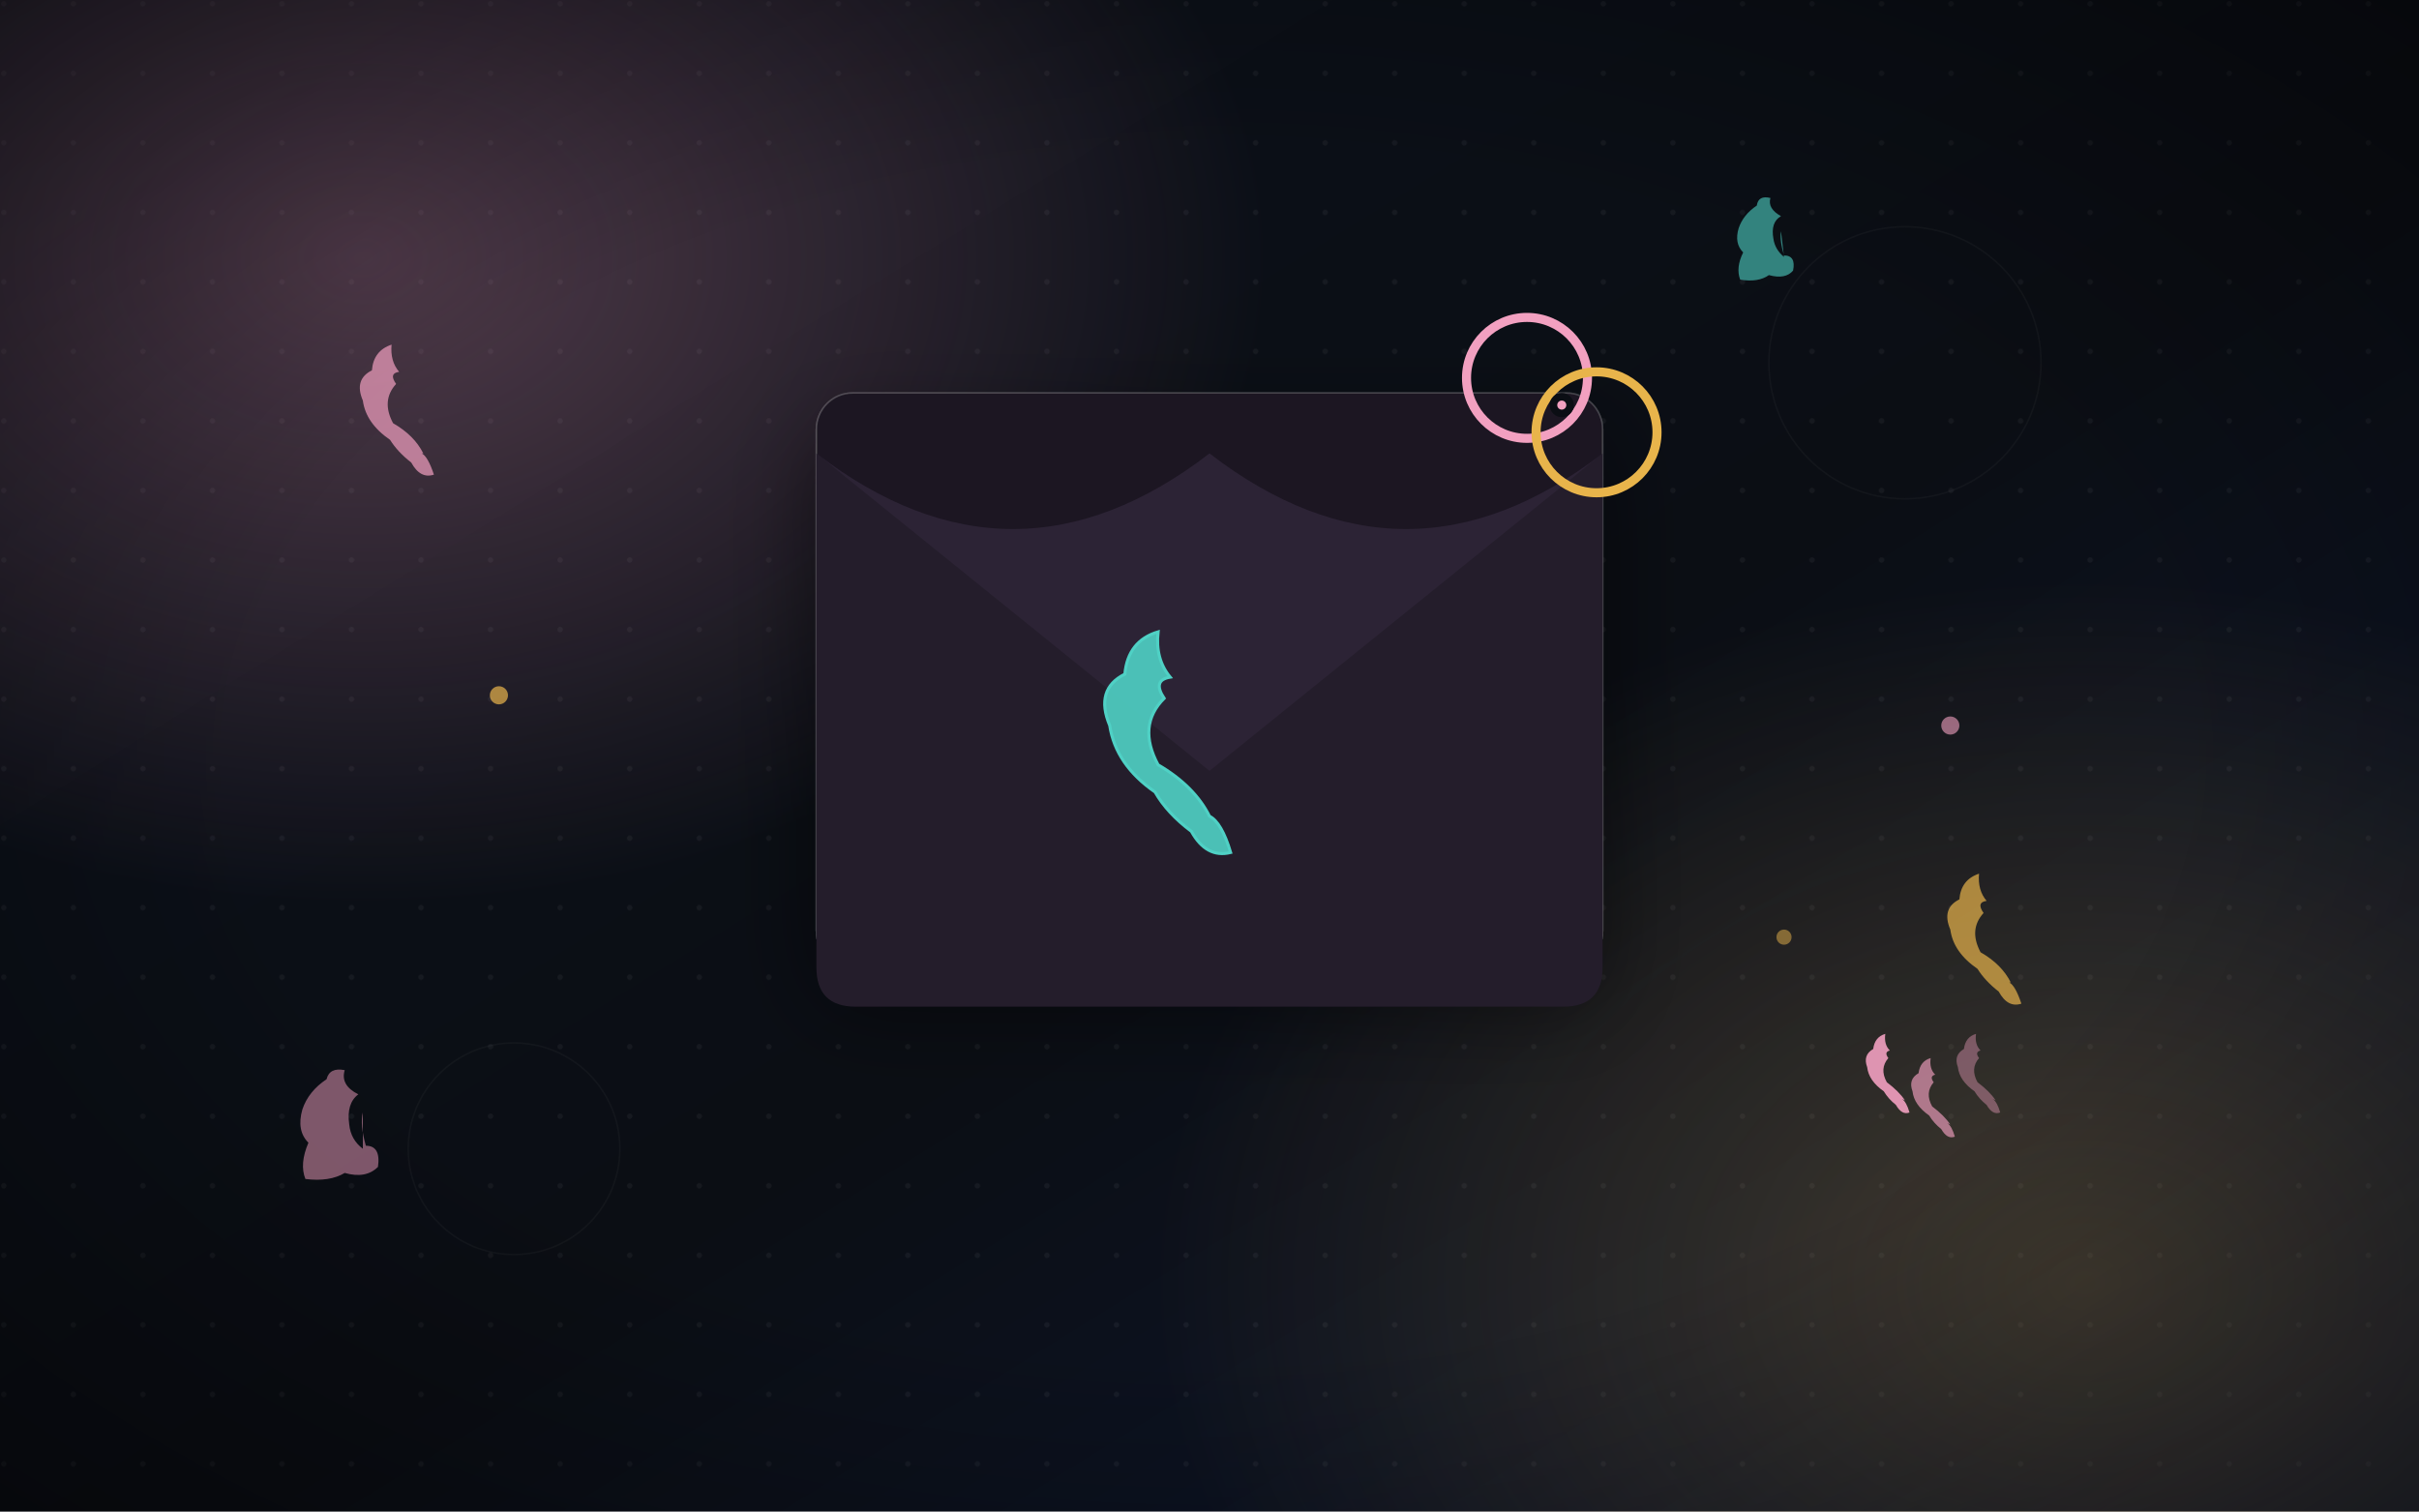
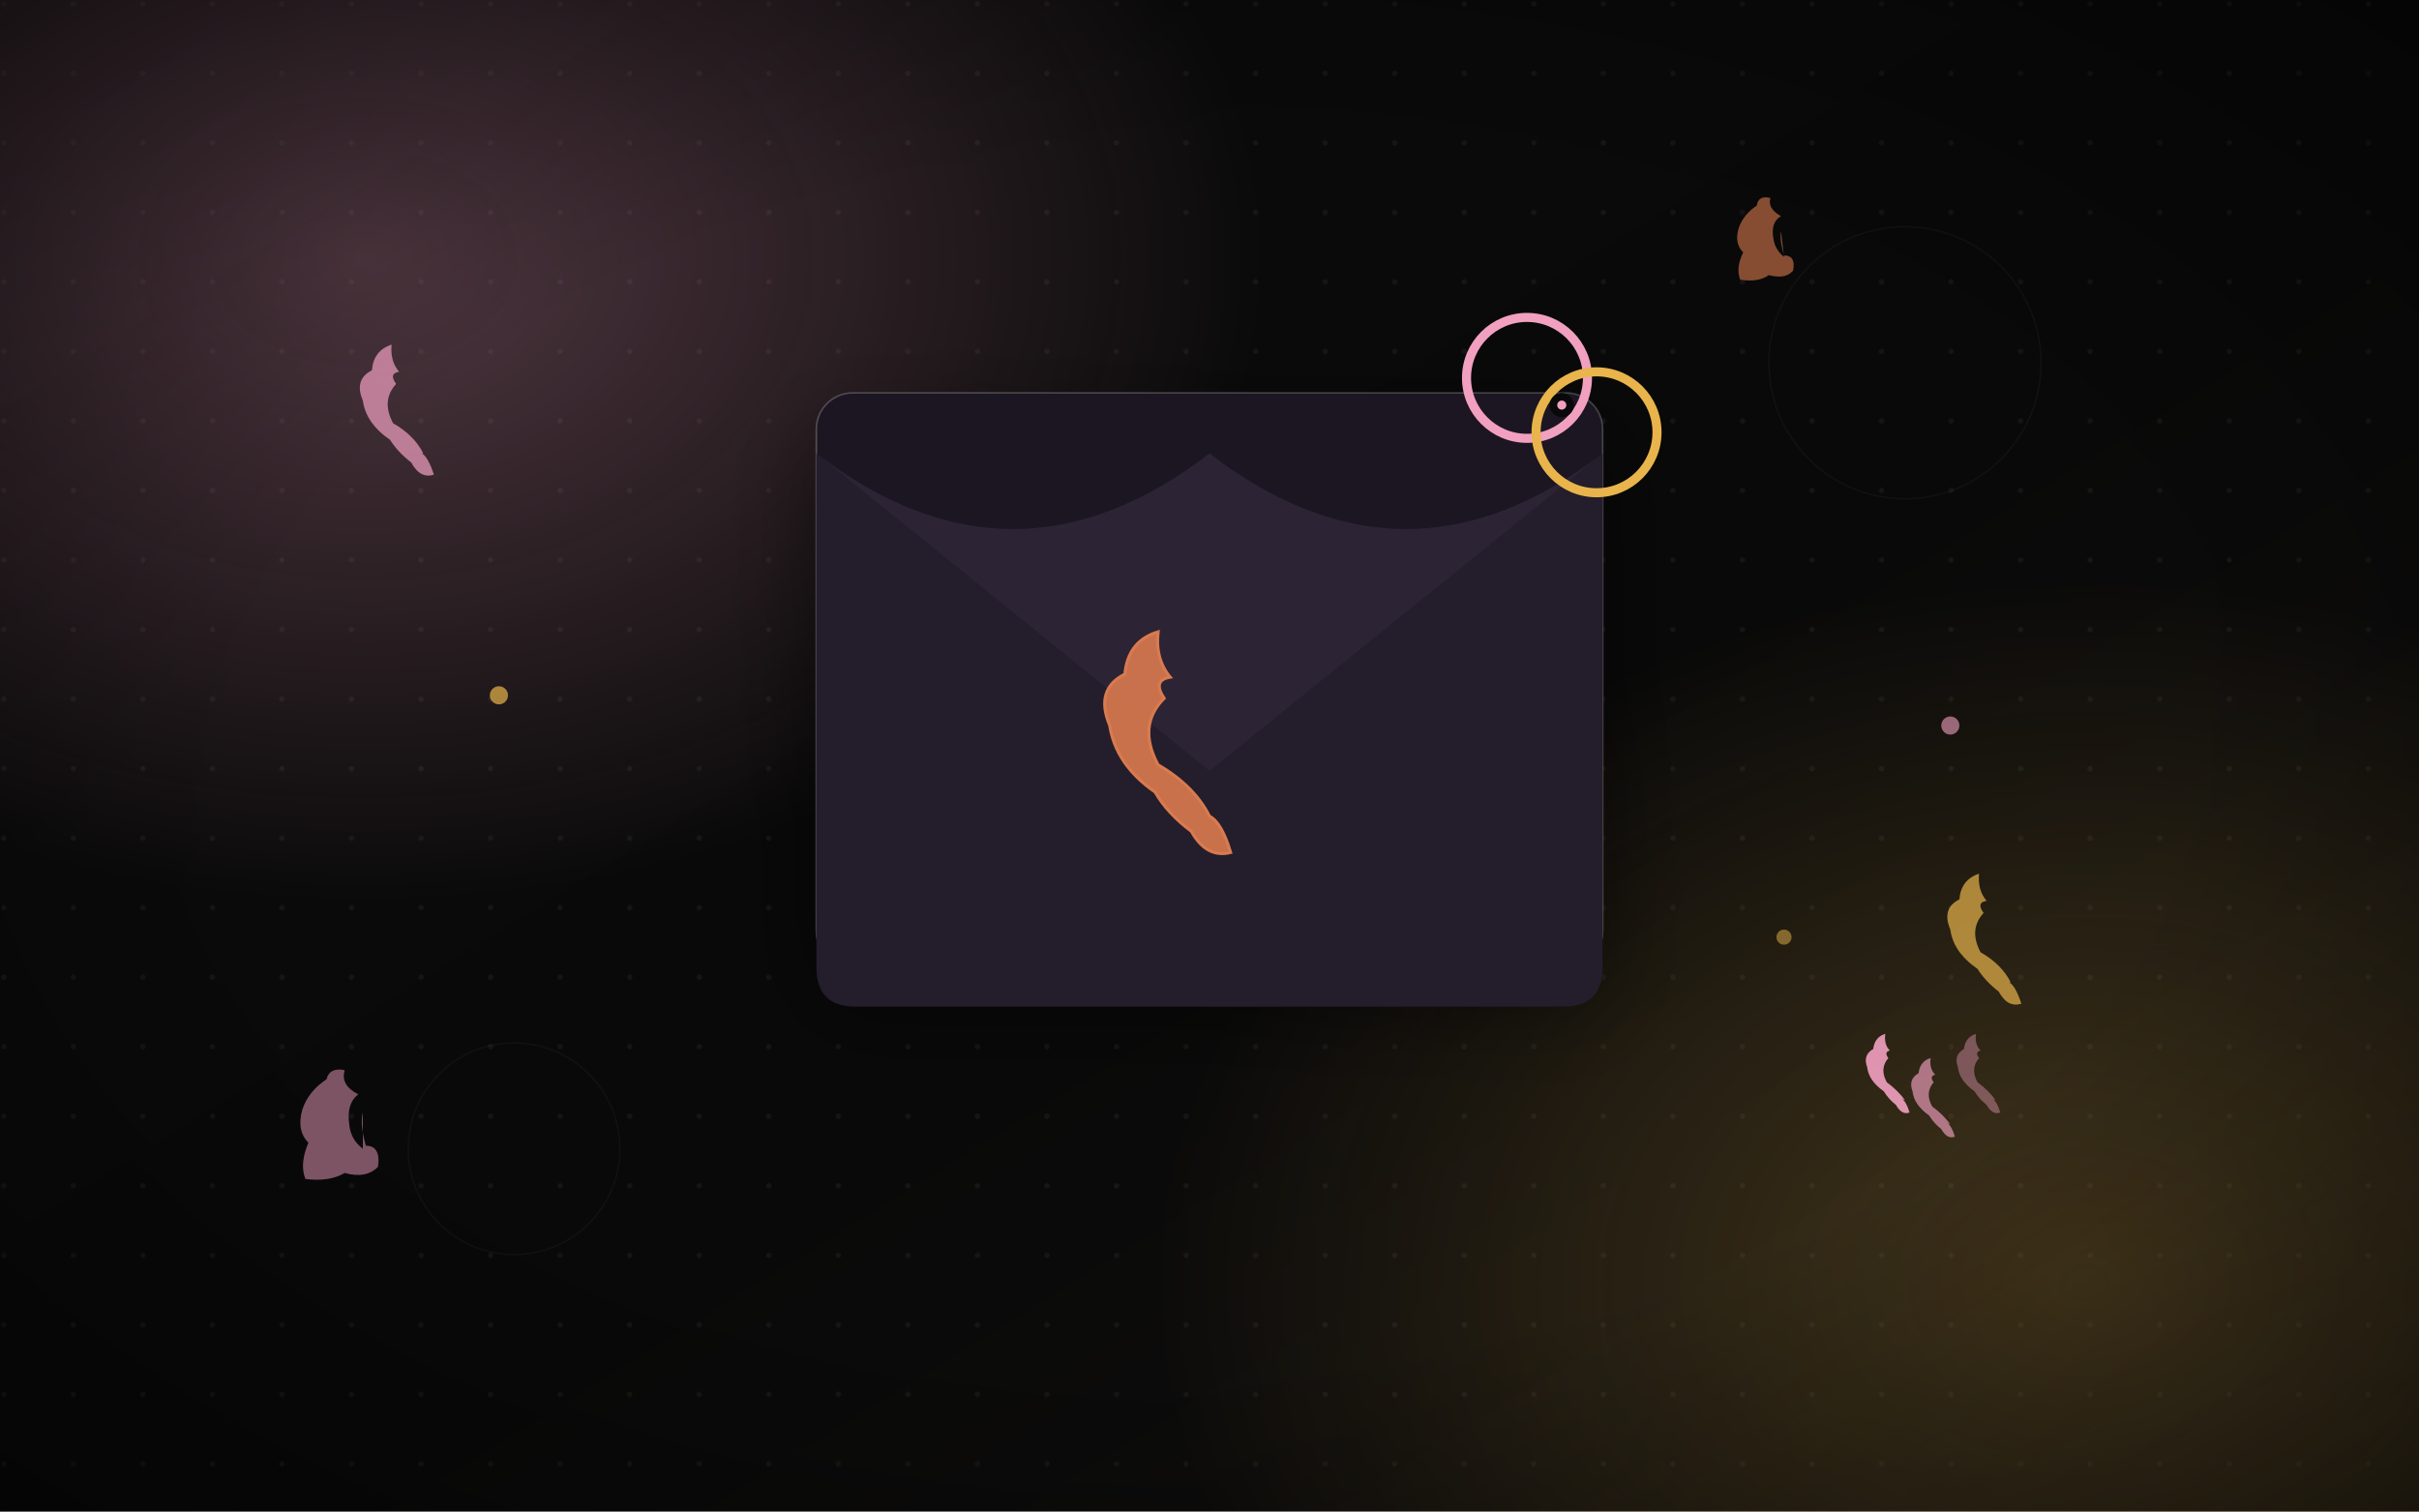
<svg xmlns="http://www.w3.org/2000/svg" width="1600" height="1000" viewBox="0 0 1600 1000">
  <defs>
    <linearGradient id="bgG" x1="0" y1="0" x2="1" y2="1">
-       <stop offset="0" stop-color="#0C111B" />
-       <stop offset="0.55" stop-color="#0B0E14" />
-       <stop offset="1" stop-color="#0E1832" />
+       <stop offset="0" stop-color="#0B0B0B" />
+       <stop offset="0.55" stop-color="#090909" />
+       <stop offset="1" stop-color="#12100E" />
    </linearGradient>
    <radialGradient id="gA" cx="0.5" cy="0.5" r="0.5">
      <stop offset="0" stop-color="#F2A0C0" stop-opacity="0.30" />
      <stop offset="1" stop-color="#F2A0C0" stop-opacity="0" />
    </radialGradient>
    <radialGradient id="gB" cx="0.5" cy="0.5" r="0.5">
      <stop offset="0" stop-color="#E8B44B" stop-opacity="0.24" />
      <stop offset="1" stop-color="#E8B44B" stop-opacity="0" />
    </radialGradient>
    <pattern id="dots" width="46" height="46" patternUnits="userSpaceOnUse">
      <circle cx="2.5" cy="2.5" r="1.8" fill="#ffffff" fill-opacity="0.05" />
    </pattern>
    <radialGradient id="vig" cx="0.5" cy="0.5" r="0.72">
      <stop offset="0.55" stop-color="#000" stop-opacity="0" />
      <stop offset="1" stop-color="#000" stop-opacity="0.45" />
    </radialGradient>
    <filter id="sh" x="-40%" y="-40%" width="180%" height="180%">
      <feDropShadow dx="0" dy="26" stdDeviation="30" flood-color="#000000" flood-opacity="0.5" />
    </filter>
  </defs>
  <rect width="1600" height="1000" fill="url(#bgG)" />
  <rect width="1600" height="1000" fill="url(#dots)" />
  <ellipse cx="240" cy="170" rx="600" ry="430" fill="url(#gA)" />
  <ellipse cx="1380" cy="850" rx="620" ry="470" fill="url(#gB)" />
  <rect width="1600" height="1000" fill="url(#vig)" />
  <g>
    <rect x="540" y="260" width="520" height="380" rx="24" fill="#1C1722" stroke="rgba(255,255,255,0.20)" filter="url(#sh)" />
    <path d="M540 300 q130 110 260 0 q130 110 260 0 l0 340 q0 26 -26 26 l-468 0 q-26 0 -26 -26 z" fill="#241D2B" />
    <path d="M540 300 q130 100 260 0 q130 100 260 0 l-260 210 z" fill="#2C2335" />
-     <path d="M800 540 q-10 -20 -34 -34 q-14 -26 4 -44 q-8 -12 4 -14 q-10 -12 -8 -30 q-20 6 -22 28 q-20 10 -10 34 q4 26 30 44 q8 14 24 26 q10 18 26 14 q-6 -20 -14 -24 z" fill="#4FD1C5" opacity="0.9" />
-     <path d="M800 540 q-10 -20 -34 -34 q-14 -26 4 -44 q-8 -12 4 -14 q-10 -12 -8 -30 q-20 6 -22 28 q-20 10 -10 34 q4 26 30 44 q8 14 24 26 q10 18 26 14 q-6 -20 -14 -24 z" fill="none" stroke="#4FD1C5" stroke-width="2" />
+     <path d="M800 540 q-10 -20 -34 -34 q-14 -26 4 -44 q-8 -12 4 -14 q-10 -12 -8 -30 q-20 6 -22 28 q-20 10 -10 34 q4 26 30 44 q8 14 24 26 q10 18 26 14 q-6 -20 -14 -24 z" fill="#D97A4F" opacity="0.9" />
+     <path d="M800 540 q-10 -20 -34 -34 q-14 -26 4 -44 q-8 -12 4 -14 q-10 -12 -8 -30 q-20 6 -22 28 q-20 10 -10 34 q4 26 30 44 q8 14 24 26 q10 18 26 14 q-6 -20 -14 -24 z" fill="none" stroke="#D97A4F" stroke-width="2" />
    <circle cx="1010" cy="250" r="40" fill="none" stroke="#F2A0C0" stroke-width="6" />
    <circle cx="1056" cy="286" r="40" fill="none" stroke="#E8B44B" stroke-width="6" />
-     <circle cx="1033" cy="268" r="8" fill="#0B0E14" />
+     <circle cx="1033" cy="268" r="8" fill="#090909" />
    <circle cx="1033" cy="268" r="3" fill="#F2A0C0" />
    <path d="M280 300 q-6 -12 -20 -20 q-8 -15 2 -26 q-5 -7 2 -8 q-6 -7 -5 -18 q-12 4 -13 17 q-12 6 -6 20 q2 15 18 26 q5 8 14 15 q6 11 15 8 q-4 -12 -8 -14 z" fill="#F2A0C0" opacity="0.7" />
    <path d="M1330 650 q-6 -12 -20 -20 q-8 -15 2 -26 q-5 -7 2 -8 q-6 -7 -5 -18 q-12 4 -13 17 q-12 6 -6 20 q2 15 18 26 q5 8 14 15 q6 11 15 8 q-4 -12 -8 -14 z" fill="#E8B44B" opacity="0.7" />
    <path d="M240 760 q-8 -6 -9 -16 q-2 -14 6 -20 q-12 -6 -9 -16 q-10 -2 -12 6 q-12 8 -16 20 q-4 14 4 22 q-6 14 -2 24 q16 2 26 -4 q14 4 22 -4 q2 -14 -8 -14 q-4 -14 -2 -22 z" fill="#F2A0C0" opacity="0.5" />
-     <path d="M1180 170 q-6 -5 -7 -12 q-2 -11 5 -15 q-9 -5 -7 -12 q-8 -2 -9 5 q-9 6 -12 15 q-3 10 3 16 q-5 10 -2 18 q12 2 19 -3 q11 3 16 -3 q2 -10 -6 -10 q-3 -10 -2 -16 z" fill="#4FD1C5" opacity="0.6" />
+     <path d="M1180 170 q-6 -5 -7 -12 q-2 -11 5 -15 q-9 -5 -7 -12 q-8 -2 -9 5 q-9 6 -12 15 q-3 10 3 16 q-5 10 -2 18 q12 2 19 -3 q11 3 16 -3 q2 -10 -6 -10 q-3 -10 -2 -16 z" fill="#D97A4F" opacity="0.6" />
    <g>
      <path d="M1260 728 q-4 -6 -12 -12 q-5 -9 1 -16 q-3 -4 1 -5 q-4 -4 -3 -11 q-7 2 -8 10 q-7 4 -4 12 q1 9 11 16 q3 5 8 9 q4 7 9 5 q-2 -7 -5 -9 z" fill="#F2A0C0" opacity="0.9" />
      <path d="M1290 744 q-4 -6 -12 -12 q-5 -9 1 -16 q-3 -4 1 -5 q-4 -4 -3 -11 q-7 2 -8 10 q-7 4 -4 12 q1 9 11 16 q3 5 8 9 q4 7 9 5 q-2 -7 -5 -9 z" fill="#F2A0C0" opacity="0.65" />
      <path d="M1320 728 q-4 -6 -12 -12 q-5 -9 1 -16 q-3 -4 1 -5 q-4 -4 -3 -11 q-7 2 -8 10 q-7 4 -4 12 q1 9 11 16 q3 5 8 9 q4 7 9 5 q-2 -7 -5 -9 z" fill="#F2A0C0" opacity="0.4" />
    </g>
    <circle cx="330" cy="460" r="6" fill="#E8B44B" opacity="0.7" />
    <circle cx="1290" cy="480" r="6" fill="#F2A0C0" opacity="0.6" />
    <circle cx="1180" cy="620" r="5" fill="#E8B44B" opacity="0.5" />
    <circle cx="1260" cy="240" r="90" fill="none" stroke="rgba(255,255,255,0.10)" stroke-opacity="0.35" />
    <circle cx="340" cy="760" r="70" fill="none" stroke="rgba(255,255,255,0.10)" stroke-opacity="0.35" />
  </g>
</svg>
